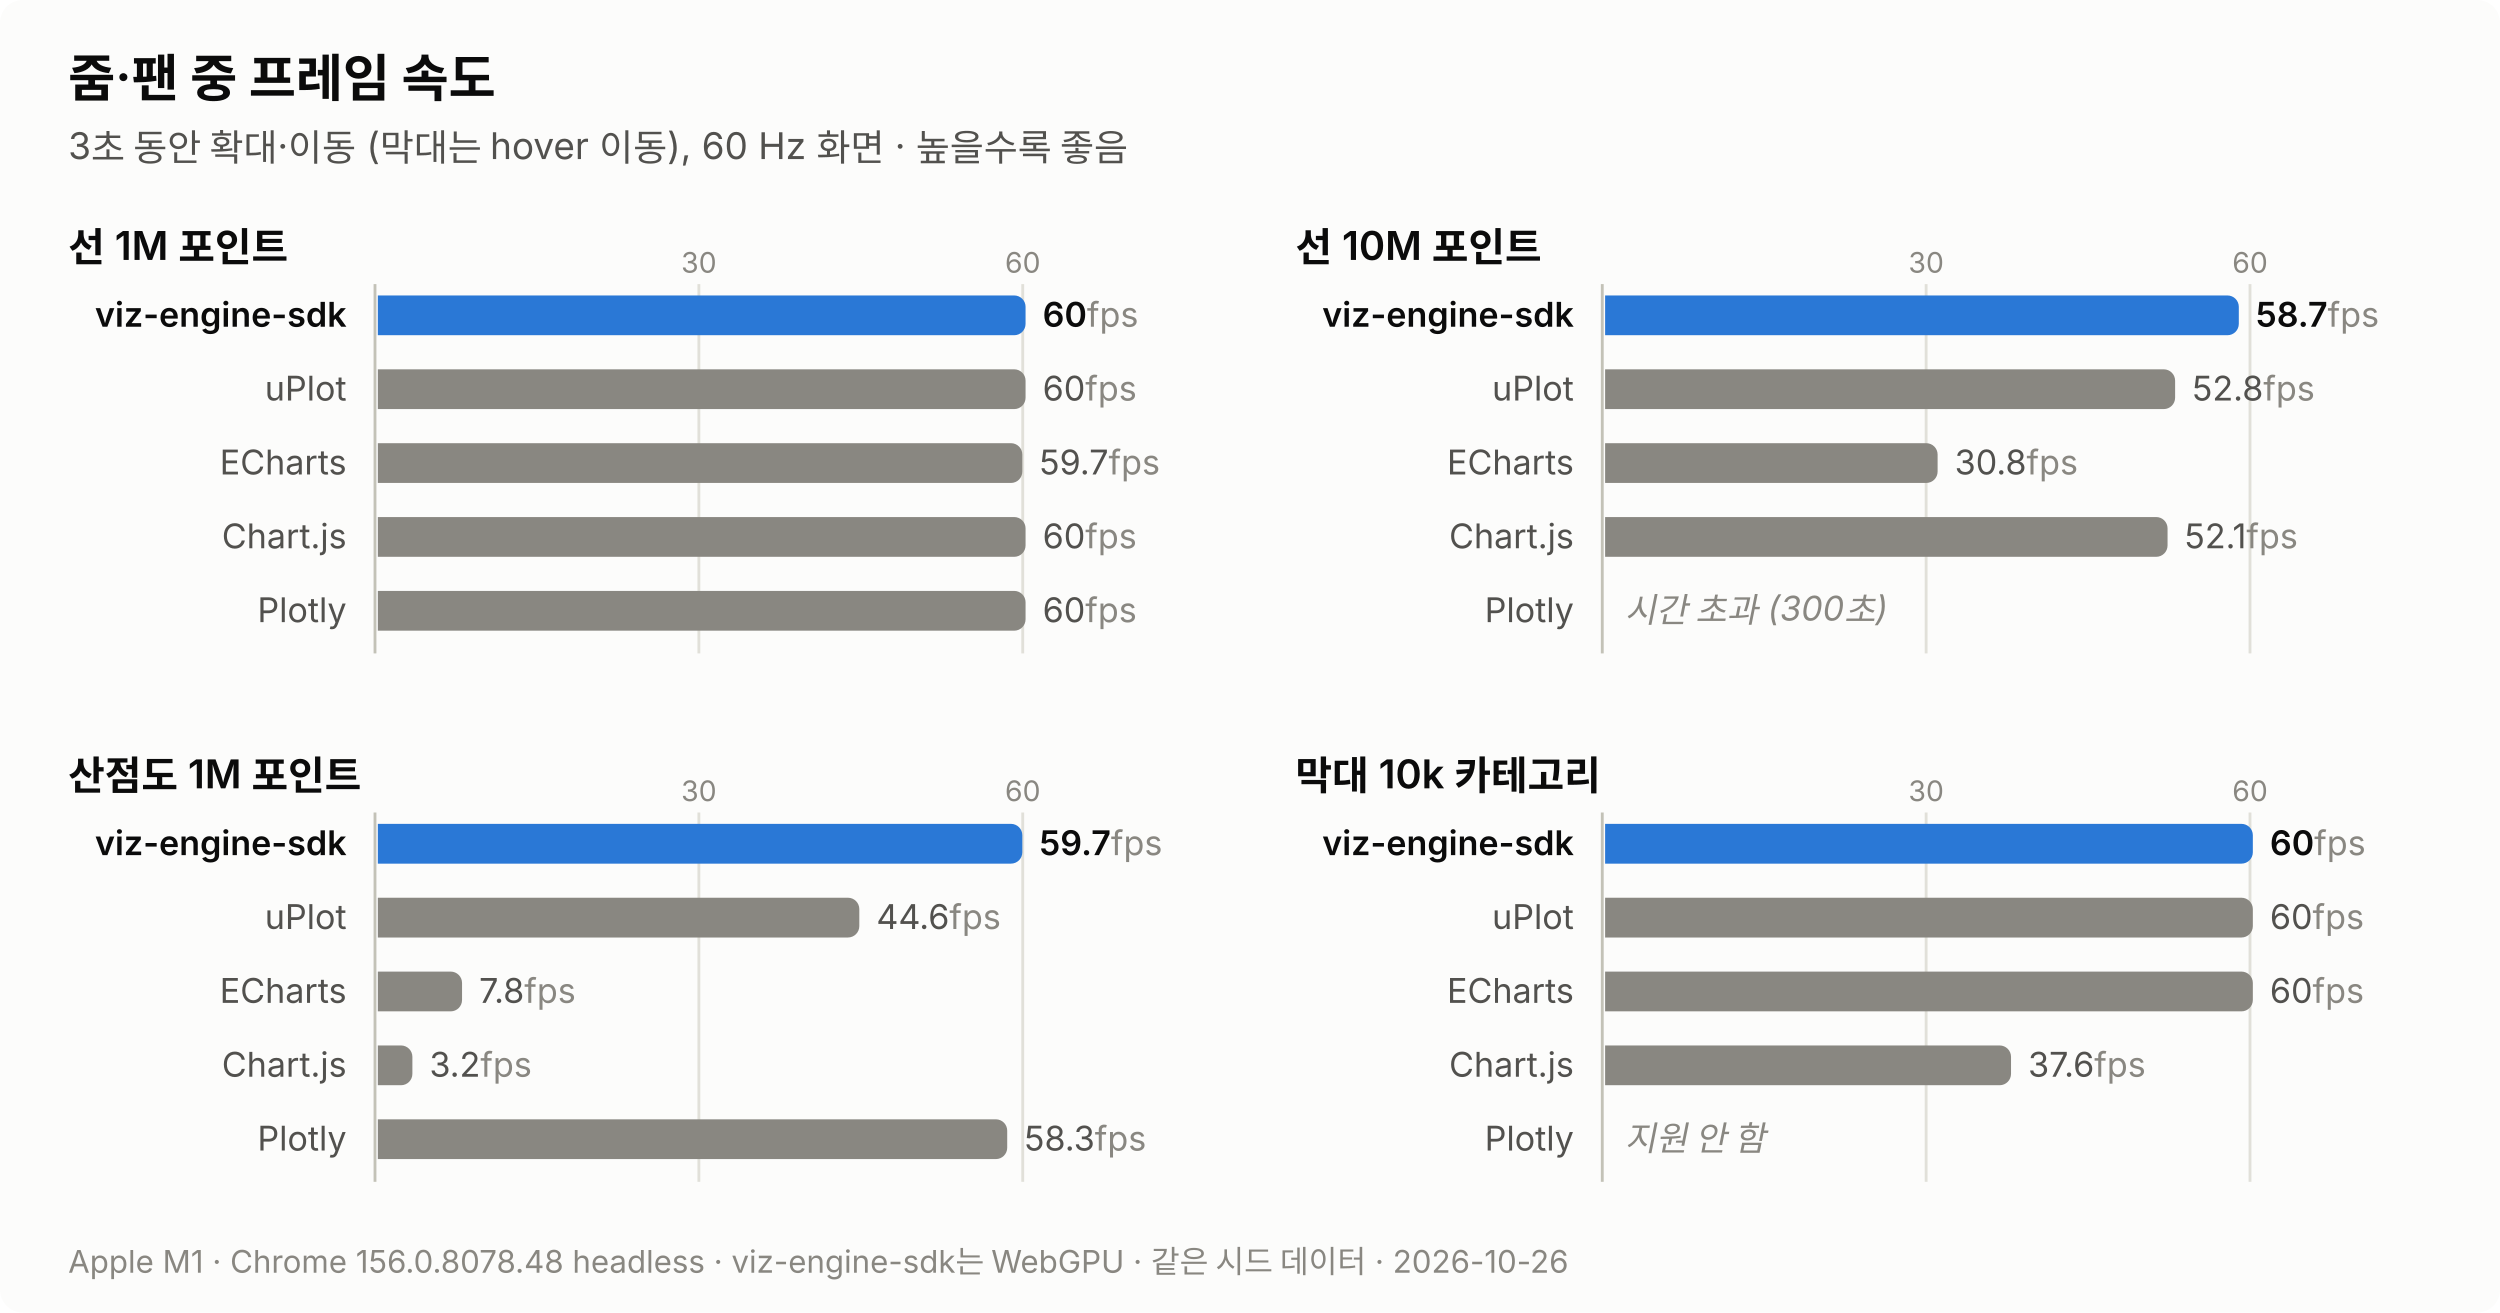
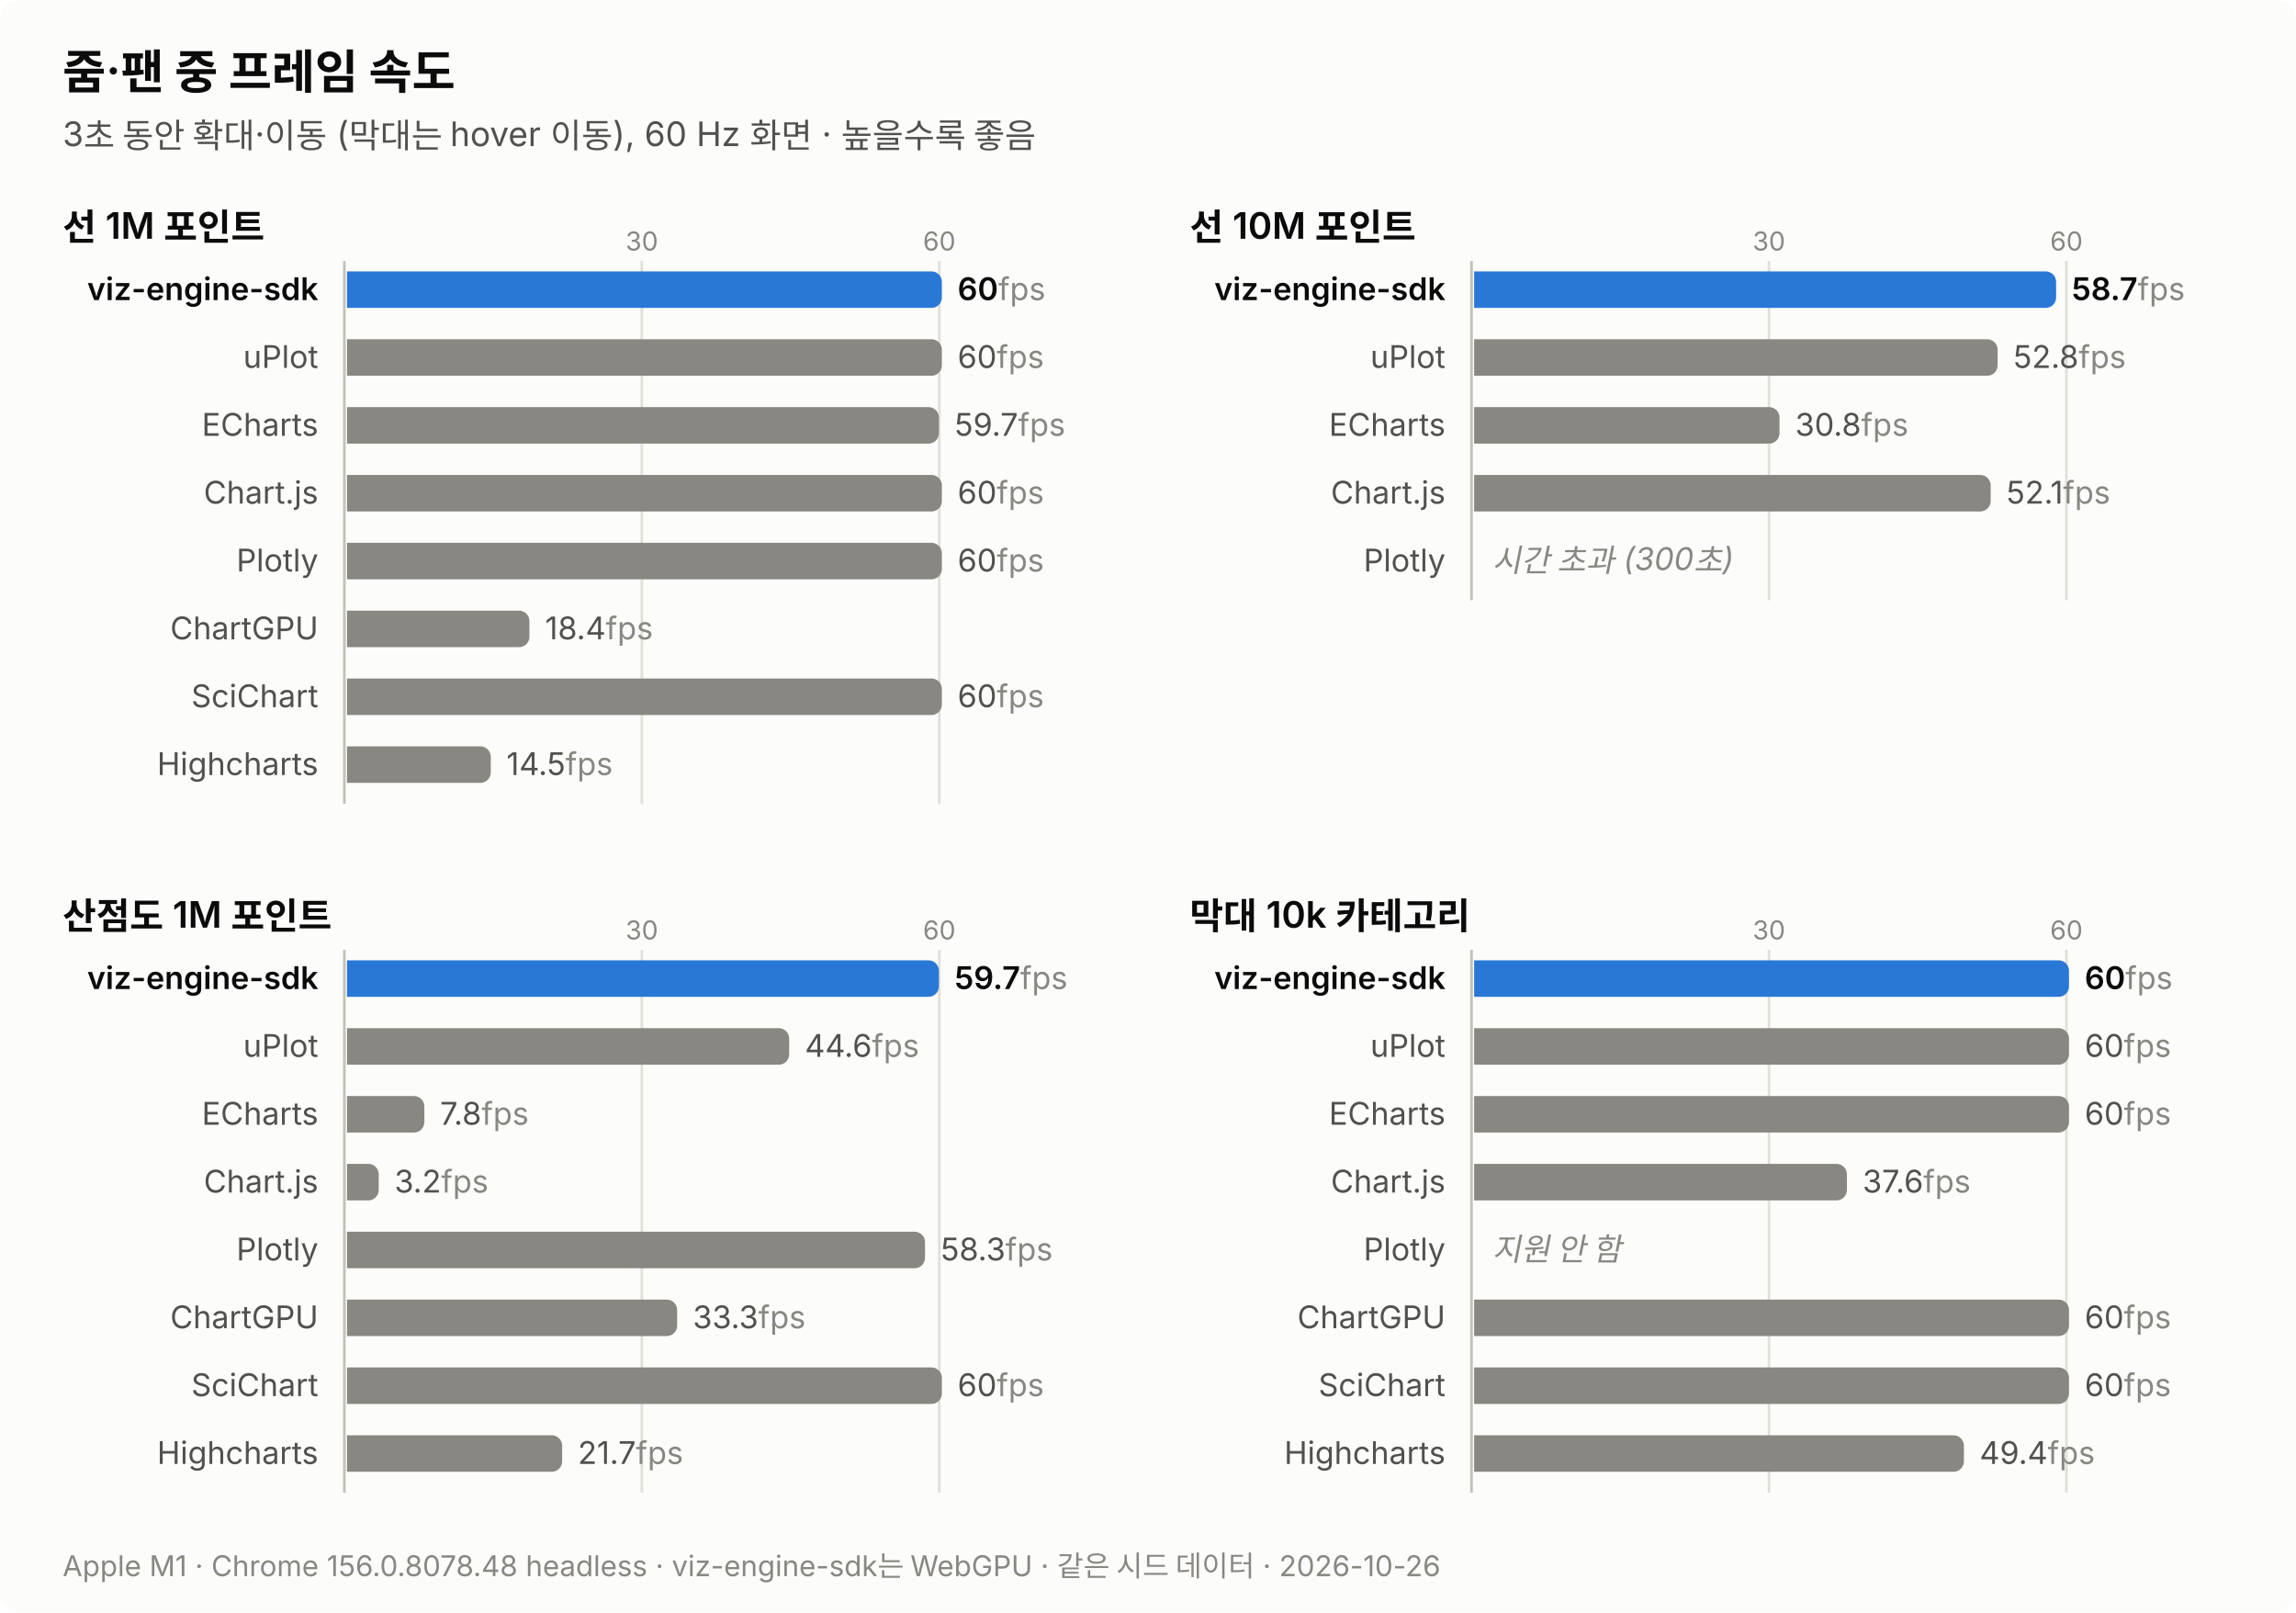
- <svg xmlns="http://www.w3.org/2000/svg" width="880" height="462" viewBox="0 0 880 462" font-family="system-ui, -apple-system, &quot;Segoe UI&quot;, &quot;Apple SD Gothic Neo&quot;, &quot;Malgun Gothic&quot;, sans-serif" role="img" aria-labelledby="t d">
-   <rect width="880" height="462" rx="8" fill="#fcfcfb" />
+ <svg xmlns="http://www.w3.org/2000/svg" width="880" height="618" viewBox="0 0 880 618" font-family="system-ui, -apple-system, &quot;Segoe UI&quot;, &quot;Apple SD Gothic Neo&quot;, &quot;Malgun Gothic&quot;, sans-serif" role="img" aria-labelledby="t d">
+   <rect width="880" height="618" rx="8" fill="#fcfcfb" />
  <text x="24" y="34" font-size="18" font-weight="600" fill="#0b0b0b">줌·팬 중 프레임 속도</text>
  <text x="24" y="56" font-size="13" fill="#52514e">3초 동안 확대·이동 (막대는 hover 이동), 60 Hz 화면 · 높을수록 좋음</text>
  <text x="24" y="92" font-size="14" font-weight="600" fill="#0b0b0b">선 1M 포인트</text>
-   <line x1="246" y1="100" x2="246" y2="230" stroke="#e1e0d9" stroke-width="1" />
+   <line x1="246" y1="100" x2="246" y2="308" stroke="#e1e0d9" stroke-width="1" />
  <text x="246" y="96" font-size="10" text-anchor="middle" fill="#898781">30</text>
-   <line x1="360" y1="100" x2="360" y2="230" stroke="#e1e0d9" stroke-width="1" />
+   <line x1="360" y1="100" x2="360" y2="308" stroke="#e1e0d9" stroke-width="1" />
  <text x="360" y="96" font-size="10" text-anchor="middle" fill="#898781">60</text>
-   <line x1="132" y1="100" x2="132" y2="230" stroke="#c3c2b7" stroke-width="1" />
+   <line x1="132" y1="100" x2="132" y2="308" stroke="#c3c2b7" stroke-width="1" />
  <text x="122" y="115" font-size="12" text-anchor="end" fill="#0b0b0b" font-weight="600">viz-engine-sdk</text>
  <path d="M133 104h224a4 4 0 0 1 4 4v6a4 4 0 0 1 -4 4h-224z" fill="#2a78d6" />
  <text x="367" y="115" font-size="12" fill="#0b0b0b" font-weight="600" style="font-variant-numeric: tabular-nums">60<tspan fill="#898781" font-weight="400"> fps</tspan>
  </text>
  <text x="122" y="141" font-size="12" text-anchor="end" fill="#52514e">uPlot</text>
  <path d="M133 130h224a4 4 0 0 1 4 4v6a4 4 0 0 1 -4 4h-224z" fill="#898781" />
  <text x="367" y="141" font-size="12" fill="#52514e" style="font-variant-numeric: tabular-nums">60<tspan fill="#898781" font-weight="400"> fps</tspan>
  </text>
  <text x="122" y="167" font-size="12" text-anchor="end" fill="#52514e">ECharts</text>
  <path d="M133 156h222.86a4 4 0 0 1 4 4v6a4 4 0 0 1 -4 4h-222.86z" fill="#898781" />
  <text x="365.86" y="167" font-size="12" fill="#52514e" style="font-variant-numeric: tabular-nums">59.7<tspan fill="#898781" font-weight="400"> fps</tspan>
  </text>
  <text x="122" y="193" font-size="12" text-anchor="end" fill="#52514e">Chart.js</text>
  <path d="M133 182h224a4 4 0 0 1 4 4v6a4 4 0 0 1 -4 4h-224z" fill="#898781" />
  <text x="367" y="193" font-size="12" fill="#52514e" style="font-variant-numeric: tabular-nums">60<tspan fill="#898781" font-weight="400"> fps</tspan>
  </text>
  <text x="122" y="219" font-size="12" text-anchor="end" fill="#52514e">Plotly</text>
  <path d="M133 208h224a4 4 0 0 1 4 4v6a4 4 0 0 1 -4 4h-224z" fill="#898781" />
  <text x="367" y="219" font-size="12" fill="#52514e" style="font-variant-numeric: tabular-nums">60<tspan fill="#898781" font-weight="400"> fps</tspan>
+   </text>
+   <text x="122" y="245" font-size="12" text-anchor="end" fill="#52514e">ChartGPU</text>
+   <path d="M133 234h65.92a4 4 0 0 1 4 4v6a4 4 0 0 1 -4 4h-65.92z" fill="#898781" />
+   <text x="208.92" y="245" font-size="12" fill="#52514e" style="font-variant-numeric: tabular-nums">18.4<tspan fill="#898781" font-weight="400"> fps</tspan>
+   </text>
+   <text x="122" y="271" font-size="12" text-anchor="end" fill="#52514e">SciChart</text>
+   <path d="M133 260h224a4 4 0 0 1 4 4v6a4 4 0 0 1 -4 4h-224z" fill="#898781" />
+   <text x="367" y="271" font-size="12" fill="#52514e" style="font-variant-numeric: tabular-nums">60<tspan fill="#898781" font-weight="400"> fps</tspan>
+   </text>
+   <text x="122" y="297" font-size="12" text-anchor="end" fill="#52514e">Highcharts</text>
+   <path d="M133 286h51.1a4 4 0 0 1 4 4v6a4 4 0 0 1 -4 4h-51.1z" fill="#898781" />
+   <text x="194.1" y="297" font-size="12" fill="#52514e" style="font-variant-numeric: tabular-nums">14.5<tspan fill="#898781" font-weight="400"> fps</tspan>
  </text>
  <text x="456" y="92" font-size="14" font-weight="600" fill="#0b0b0b">선 10M 포인트</text>
  <line x1="678" y1="100" x2="678" y2="230" stroke="#e1e0d9" stroke-width="1" />
  <text x="678" y="96" font-size="10" text-anchor="middle" fill="#898781">30</text>
  <line x1="792" y1="100" x2="792" y2="230" stroke="#e1e0d9" stroke-width="1" />
  <text x="792" y="96" font-size="10" text-anchor="middle" fill="#898781">60</text>
  <line x1="564" y1="100" x2="564" y2="230" stroke="#c3c2b7" stroke-width="1" />
  <text x="554" y="115" font-size="12" text-anchor="end" fill="#0b0b0b" font-weight="600">viz-engine-sdk</text>
  <path d="M565 104h219.06a4 4 0 0 1 4 4v6a4 4 0 0 1 -4 4h-219.06z" fill="#2a78d6" />
  <text x="794.06" y="115" font-size="12" fill="#0b0b0b" font-weight="600" style="font-variant-numeric: tabular-nums">58.7<tspan fill="#898781" font-weight="400"> fps</tspan>
  </text>
  <text x="554" y="141" font-size="12" text-anchor="end" fill="#52514e">uPlot</text>
  <path d="M565 130h196.64a4 4 0 0 1 4 4v6a4 4 0 0 1 -4 4h-196.64z" fill="#898781" />
  <text x="771.64" y="141" font-size="12" fill="#52514e" style="font-variant-numeric: tabular-nums">52.8<tspan fill="#898781" font-weight="400"> fps</tspan>
  </text>
  <text x="554" y="167" font-size="12" text-anchor="end" fill="#52514e">ECharts</text>
  <path d="M565 156h113.04a4 4 0 0 1 4 4v6a4 4 0 0 1 -4 4h-113.04z" fill="#898781" />
  <text x="688.04" y="167" font-size="12" fill="#52514e" style="font-variant-numeric: tabular-nums">30.8<tspan fill="#898781" font-weight="400"> fps</tspan>
  </text>
  <text x="554" y="193" font-size="12" text-anchor="end" fill="#52514e">Chart.js</text>
  <path d="M565 182h193.98a4 4 0 0 1 4 4v6a4 4 0 0 1 -4 4h-193.98z" fill="#898781" />
  <text x="768.98" y="193" font-size="12" fill="#52514e" style="font-variant-numeric: tabular-nums">52.1<tspan fill="#898781" font-weight="400"> fps</tspan>
  </text>
  <text x="554" y="219" font-size="12" text-anchor="end" fill="#52514e">Plotly</text>
  <text x="572" y="219" font-size="12" font-style="italic" fill="#898781">시간 초과 (300초)</text>
-   <text x="24" y="278" font-size="14" font-weight="600" fill="#0b0b0b">산점도 1M 포인트</text>
-   <line x1="246" y1="286" x2="246" y2="416" stroke="#e1e0d9" stroke-width="1" />
-   <text x="246" y="282" font-size="10" text-anchor="middle" fill="#898781">30</text>
-   <line x1="360" y1="286" x2="360" y2="416" stroke="#e1e0d9" stroke-width="1" />
-   <text x="360" y="282" font-size="10" text-anchor="middle" fill="#898781">60</text>
-   <line x1="132" y1="286" x2="132" y2="416" stroke="#c3c2b7" stroke-width="1" />
-   <text x="122" y="301" font-size="12" text-anchor="end" fill="#0b0b0b" font-weight="600">viz-engine-sdk</text>
-   <path d="M133 290h222.86a4 4 0 0 1 4 4v6a4 4 0 0 1 -4 4h-222.86z" fill="#2a78d6" />
-   <text x="365.86" y="301" font-size="12" fill="#0b0b0b" font-weight="600" style="font-variant-numeric: tabular-nums">59.7<tspan fill="#898781" font-weight="400"> fps</tspan>
+   <text x="24" y="356" font-size="14" font-weight="600" fill="#0b0b0b">산점도 1M 포인트</text>
+   <line x1="246" y1="364" x2="246" y2="572" stroke="#e1e0d9" stroke-width="1" />
+   <text x="246" y="360" font-size="10" text-anchor="middle" fill="#898781">30</text>
+   <line x1="360" y1="364" x2="360" y2="572" stroke="#e1e0d9" stroke-width="1" />
+   <text x="360" y="360" font-size="10" text-anchor="middle" fill="#898781">60</text>
+   <line x1="132" y1="364" x2="132" y2="572" stroke="#c3c2b7" stroke-width="1" />
+   <text x="122" y="379" font-size="12" text-anchor="end" fill="#0b0b0b" font-weight="600">viz-engine-sdk</text>
+   <path d="M133 368h222.86a4 4 0 0 1 4 4v6a4 4 0 0 1 -4 4h-222.86z" fill="#2a78d6" />
+   <text x="365.86" y="379" font-size="12" fill="#0b0b0b" font-weight="600" style="font-variant-numeric: tabular-nums">59.7<tspan fill="#898781" font-weight="400"> fps</tspan>
  </text>
-   <text x="122" y="327" font-size="12" text-anchor="end" fill="#52514e">uPlot</text>
-   <path d="M133 316h165.48a4 4 0 0 1 4 4v6a4 4 0 0 1 -4 4h-165.48z" fill="#898781" />
-   <text x="308.48" y="327" font-size="12" fill="#52514e" style="font-variant-numeric: tabular-nums">44.6<tspan fill="#898781" font-weight="400"> fps</tspan>
+   <text x="122" y="405" font-size="12" text-anchor="end" fill="#52514e">uPlot</text>
+   <path d="M133 394h165.48a4 4 0 0 1 4 4v6a4 4 0 0 1 -4 4h-165.48z" fill="#898781" />
+   <text x="308.48" y="405" font-size="12" fill="#52514e" style="font-variant-numeric: tabular-nums">44.6<tspan fill="#898781" font-weight="400"> fps</tspan>
  </text>
-   <text x="122" y="353" font-size="12" text-anchor="end" fill="#52514e">ECharts</text>
-   <path d="M133 342h25.64a4 4 0 0 1 4 4v6a4 4 0 0 1 -4 4h-25.64z" fill="#898781" />
-   <text x="168.64" y="353" font-size="12" fill="#52514e" style="font-variant-numeric: tabular-nums">7.8<tspan fill="#898781" font-weight="400"> fps</tspan>
+   <text x="122" y="431" font-size="12" text-anchor="end" fill="#52514e">ECharts</text>
+   <path d="M133 420h25.64a4 4 0 0 1 4 4v6a4 4 0 0 1 -4 4h-25.64z" fill="#898781" />
+   <text x="168.64" y="431" font-size="12" fill="#52514e" style="font-variant-numeric: tabular-nums">7.8<tspan fill="#898781" font-weight="400"> fps</tspan>
  </text>
-   <text x="122" y="379" font-size="12" text-anchor="end" fill="#52514e">Chart.js</text>
-   <path d="M133 368h8.16a4 4 0 0 1 4 4v6a4 4 0 0 1 -4 4h-8.16z" fill="#898781" />
-   <text x="151.16" y="379" font-size="12" fill="#52514e" style="font-variant-numeric: tabular-nums">3.2<tspan fill="#898781" font-weight="400"> fps</tspan>
+   <text x="122" y="457" font-size="12" text-anchor="end" fill="#52514e">Chart.js</text>
+   <path d="M133 446h8.16a4 4 0 0 1 4 4v6a4 4 0 0 1 -4 4h-8.16z" fill="#898781" />
+   <text x="151.16" y="457" font-size="12" fill="#52514e" style="font-variant-numeric: tabular-nums">3.2<tspan fill="#898781" font-weight="400"> fps</tspan>
  </text>
-   <text x="122" y="405" font-size="12" text-anchor="end" fill="#52514e">Plotly</text>
-   <path d="M133 394h217.54a4 4 0 0 1 4 4v6a4 4 0 0 1 -4 4h-217.54z" fill="#898781" />
-   <text x="360.54" y="405" font-size="12" fill="#52514e" style="font-variant-numeric: tabular-nums">58.3<tspan fill="#898781" font-weight="400"> fps</tspan>
+   <text x="122" y="483" font-size="12" text-anchor="end" fill="#52514e">Plotly</text>
+   <path d="M133 472h217.54a4 4 0 0 1 4 4v6a4 4 0 0 1 -4 4h-217.54z" fill="#898781" />
+   <text x="360.54" y="483" font-size="12" fill="#52514e" style="font-variant-numeric: tabular-nums">58.3<tspan fill="#898781" font-weight="400"> fps</tspan>
  </text>
-   <text x="456" y="278" font-size="14" font-weight="600" fill="#0b0b0b">막대 10k 카테고리</text>
-   <line x1="678" y1="286" x2="678" y2="416" stroke="#e1e0d9" stroke-width="1" />
-   <text x="678" y="282" font-size="10" text-anchor="middle" fill="#898781">30</text>
-   <line x1="792" y1="286" x2="792" y2="416" stroke="#e1e0d9" stroke-width="1" />
-   <text x="792" y="282" font-size="10" text-anchor="middle" fill="#898781">60</text>
-   <line x1="564" y1="286" x2="564" y2="416" stroke="#c3c2b7" stroke-width="1" />
-   <text x="554" y="301" font-size="12" text-anchor="end" fill="#0b0b0b" font-weight="600">viz-engine-sdk</text>
-   <path d="M565 290h224a4 4 0 0 1 4 4v6a4 4 0 0 1 -4 4h-224z" fill="#2a78d6" />
-   <text x="799" y="301" font-size="12" fill="#0b0b0b" font-weight="600" style="font-variant-numeric: tabular-nums">60<tspan fill="#898781" font-weight="400"> fps</tspan>
+   <text x="122" y="509" font-size="12" text-anchor="end" fill="#52514e">ChartGPU</text>
+   <path d="M133 498h122.54a4 4 0 0 1 4 4v6a4 4 0 0 1 -4 4h-122.54z" fill="#898781" />
+   <text x="265.54" y="509" font-size="12" fill="#52514e" style="font-variant-numeric: tabular-nums">33.3<tspan fill="#898781" font-weight="400"> fps</tspan>
  </text>
-   <text x="554" y="327" font-size="12" text-anchor="end" fill="#52514e">uPlot</text>
-   <path d="M565 316h224a4 4 0 0 1 4 4v6a4 4 0 0 1 -4 4h-224z" fill="#898781" />
-   <text x="799" y="327" font-size="12" fill="#52514e" style="font-variant-numeric: tabular-nums">60<tspan fill="#898781" font-weight="400"> fps</tspan>
+   <text x="122" y="535" font-size="12" text-anchor="end" fill="#52514e">SciChart</text>
+   <path d="M133 524h224a4 4 0 0 1 4 4v6a4 4 0 0 1 -4 4h-224z" fill="#898781" />
+   <text x="367" y="535" font-size="12" fill="#52514e" style="font-variant-numeric: tabular-nums">60<tspan fill="#898781" font-weight="400"> fps</tspan>
  </text>
-   <text x="554" y="353" font-size="12" text-anchor="end" fill="#52514e">ECharts</text>
-   <path d="M565 342h224a4 4 0 0 1 4 4v6a4 4 0 0 1 -4 4h-224z" fill="#898781" />
-   <text x="799" y="353" font-size="12" fill="#52514e" style="font-variant-numeric: tabular-nums">60<tspan fill="#898781" font-weight="400"> fps</tspan>
+   <text x="122" y="561" font-size="12" text-anchor="end" fill="#52514e">Highcharts</text>
+   <path d="M133 550h78.46a4 4 0 0 1 4 4v6a4 4 0 0 1 -4 4h-78.46z" fill="#898781" />
+   <text x="221.46" y="561" font-size="12" fill="#52514e" style="font-variant-numeric: tabular-nums">21.7<tspan fill="#898781" font-weight="400"> fps</tspan>
  </text>
-   <text x="554" y="379" font-size="12" text-anchor="end" fill="#52514e">Chart.js</text>
-   <path d="M565 368h138.88a4 4 0 0 1 4 4v6a4 4 0 0 1 -4 4h-138.88z" fill="#898781" />
-   <text x="713.88" y="379" font-size="12" fill="#52514e" style="font-variant-numeric: tabular-nums">37.6<tspan fill="#898781" font-weight="400"> fps</tspan>
+   <text x="456" y="356" font-size="14" font-weight="600" fill="#0b0b0b">막대 10k 카테고리</text>
+   <line x1="678" y1="364" x2="678" y2="572" stroke="#e1e0d9" stroke-width="1" />
+   <text x="678" y="360" font-size="10" text-anchor="middle" fill="#898781">30</text>
+   <line x1="792" y1="364" x2="792" y2="572" stroke="#e1e0d9" stroke-width="1" />
+   <text x="792" y="360" font-size="10" text-anchor="middle" fill="#898781">60</text>
+   <line x1="564" y1="364" x2="564" y2="572" stroke="#c3c2b7" stroke-width="1" />
+   <text x="554" y="379" font-size="12" text-anchor="end" fill="#0b0b0b" font-weight="600">viz-engine-sdk</text>
+   <path d="M565 368h224a4 4 0 0 1 4 4v6a4 4 0 0 1 -4 4h-224z" fill="#2a78d6" />
+   <text x="799" y="379" font-size="12" fill="#0b0b0b" font-weight="600" style="font-variant-numeric: tabular-nums">60<tspan fill="#898781" font-weight="400"> fps</tspan>
  </text>
-   <text x="554" y="405" font-size="12" text-anchor="end" fill="#52514e">Plotly</text>
-   <text x="572" y="405" font-size="12" font-style="italic" fill="#898781">지원 안 함</text>
-   <text x="24" y="448" font-size="11" fill="#898781">Apple M1 · Chrome 156.0.8078.48 headless · viz-engine-sdk는 WebGPU · 같은 시드 데이터 · 2026-10-26</text>
+   <text x="554" y="405" font-size="12" text-anchor="end" fill="#52514e">uPlot</text>
+   <path d="M565 394h224a4 4 0 0 1 4 4v6a4 4 0 0 1 -4 4h-224z" fill="#898781" />
+   <text x="799" y="405" font-size="12" fill="#52514e" style="font-variant-numeric: tabular-nums">60<tspan fill="#898781" font-weight="400"> fps</tspan>
+   </text>
+   <text x="554" y="431" font-size="12" text-anchor="end" fill="#52514e">ECharts</text>
+   <path d="M565 420h224a4 4 0 0 1 4 4v6a4 4 0 0 1 -4 4h-224z" fill="#898781" />
+   <text x="799" y="431" font-size="12" fill="#52514e" style="font-variant-numeric: tabular-nums">60<tspan fill="#898781" font-weight="400"> fps</tspan>
+   </text>
+   <text x="554" y="457" font-size="12" text-anchor="end" fill="#52514e">Chart.js</text>
+   <path d="M565 446h138.88a4 4 0 0 1 4 4v6a4 4 0 0 1 -4 4h-138.88z" fill="#898781" />
+   <text x="713.88" y="457" font-size="12" fill="#52514e" style="font-variant-numeric: tabular-nums">37.6<tspan fill="#898781" font-weight="400"> fps</tspan>
+   </text>
+   <text x="554" y="483" font-size="12" text-anchor="end" fill="#52514e">Plotly</text>
+   <text x="572" y="483" font-size="12" font-style="italic" fill="#898781">지원 안 함</text>
+   <text x="554" y="509" font-size="12" text-anchor="end" fill="#52514e">ChartGPU</text>
+   <path d="M565 498h224a4 4 0 0 1 4 4v6a4 4 0 0 1 -4 4h-224z" fill="#898781" />
+   <text x="799" y="509" font-size="12" fill="#52514e" style="font-variant-numeric: tabular-nums">60<tspan fill="#898781" font-weight="400"> fps</tspan>
+   </text>
+   <text x="554" y="535" font-size="12" text-anchor="end" fill="#52514e">SciChart</text>
+   <path d="M565 524h224a4 4 0 0 1 4 4v6a4 4 0 0 1 -4 4h-224z" fill="#898781" />
+   <text x="799" y="535" font-size="12" fill="#52514e" style="font-variant-numeric: tabular-nums">60<tspan fill="#898781" font-weight="400"> fps</tspan>
+   </text>
+   <text x="554" y="561" font-size="12" text-anchor="end" fill="#52514e">Highcharts</text>
+   <path d="M565 550h183.72a4 4 0 0 1 4 4v6a4 4 0 0 1 -4 4h-183.72z" fill="#898781" />
+   <text x="758.72" y="561" font-size="12" fill="#52514e" style="font-variant-numeric: tabular-nums">49.4<tspan fill="#898781" font-weight="400"> fps</tspan>
+   </text>
+   <text x="24" y="604" font-size="11" fill="#898781">Apple M1 · Chrome 156.0.8078.48 headless · viz-engine-sdk는 WebGPU · 같은 시드 데이터 · 2026-10-26</text>
</svg>
